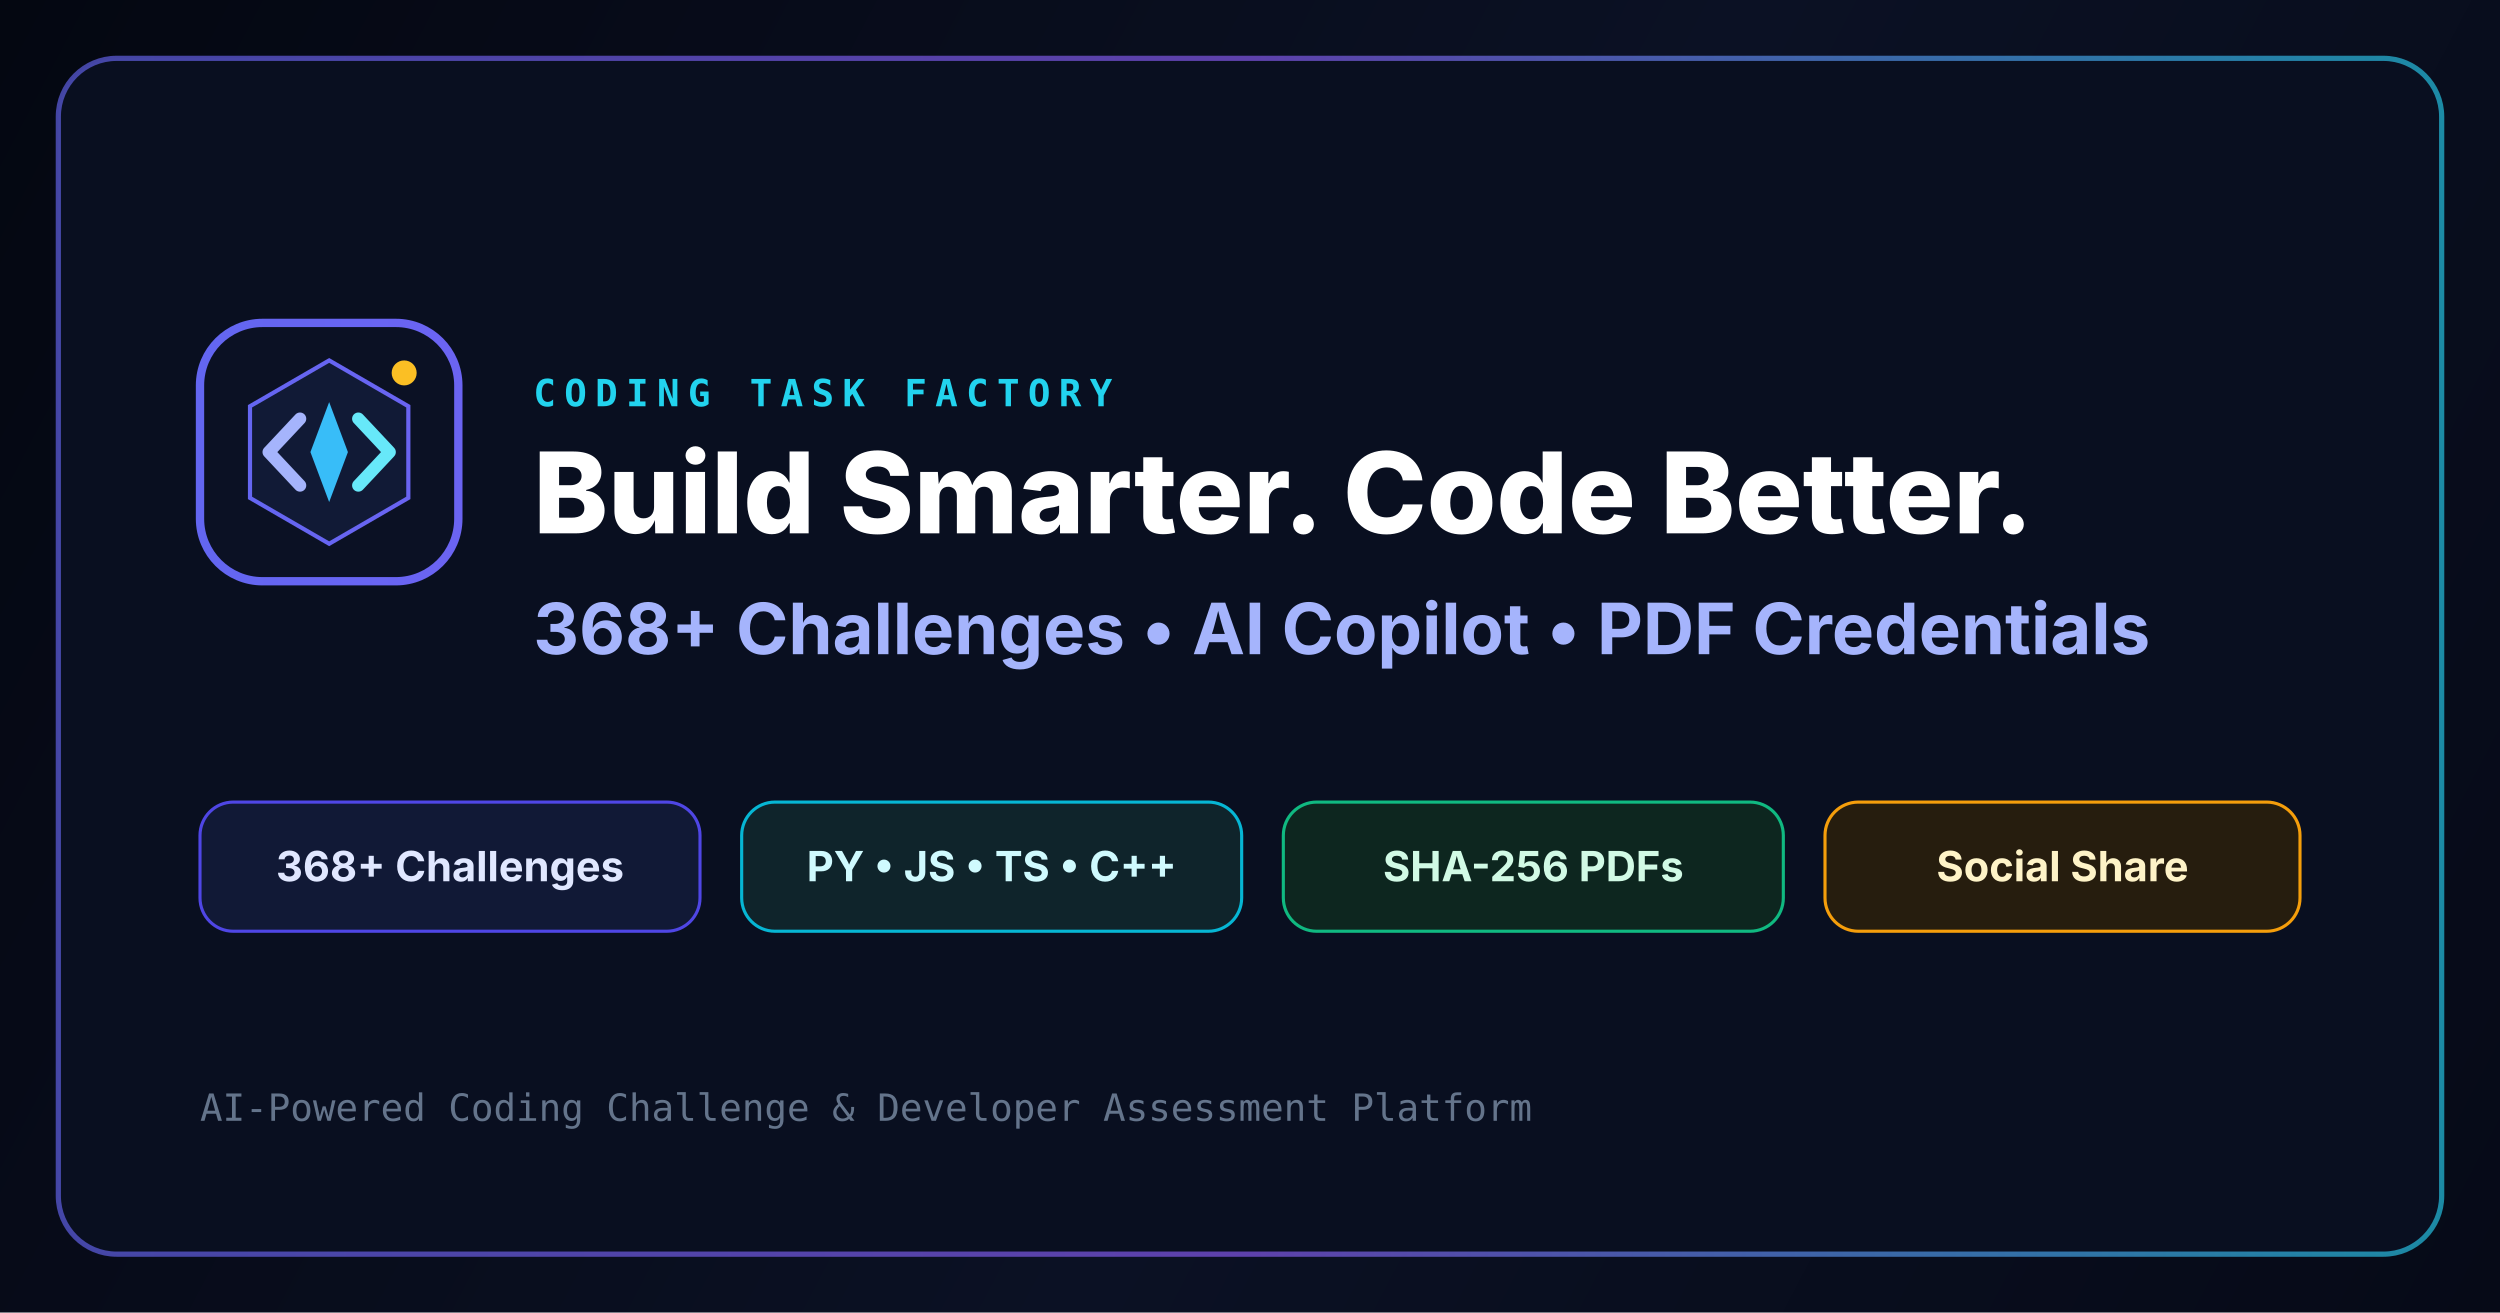
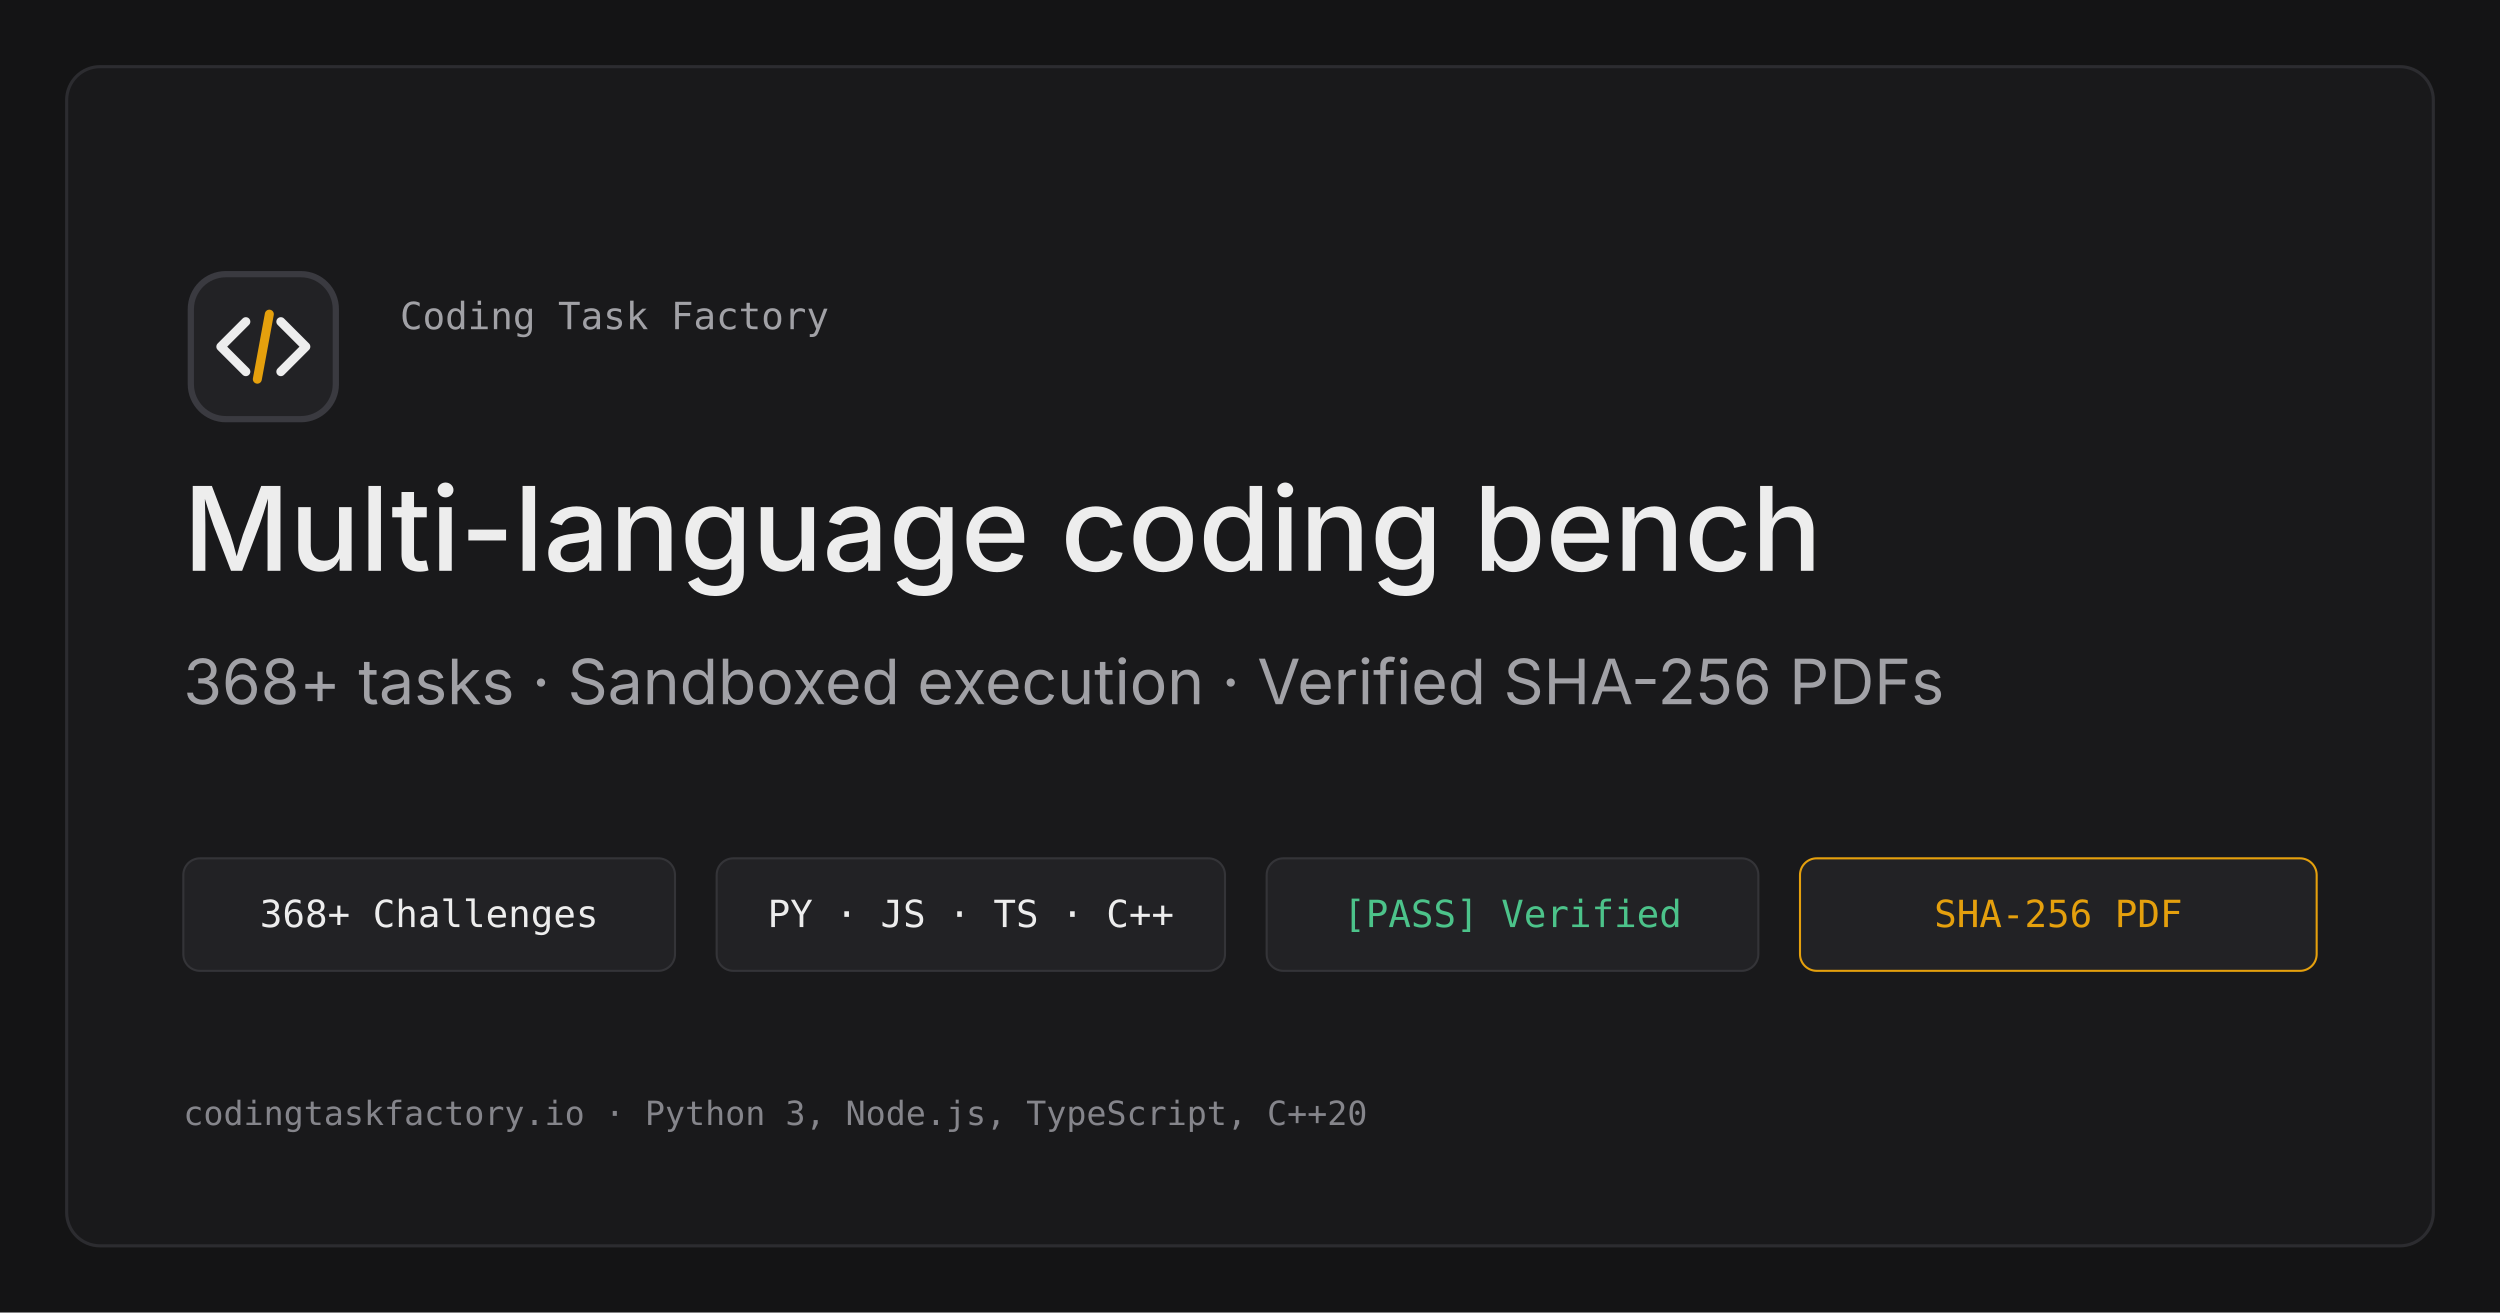
<svg xmlns="http://www.w3.org/2000/svg" width="1200" height="630" viewBox="0 0 1200 630" fill="none">
-   <defs>
-     <linearGradient id="ogBg" x1="0" y1="0" x2="1200" y2="630" gradientUnits="userSpaceOnUse">
-       <stop offset="0%" stop-color="#040711" />
-       <stop offset="55%" stop-color="#0B1124" />
-       <stop offset="100%" stop-color="#060A17" />
-     </linearGradient>
-     <linearGradient id="ogBorder" x1="0" y1="0" x2="1200" y2="0" gradientUnits="userSpaceOnUse">
-       <stop offset="0%" stop-color="#6366F1" />
-       <stop offset="50%" stop-color="#8B5CF6" />
-       <stop offset="100%" stop-color="#22D3EE" />
-     </linearGradient>
-   </defs>
-   <rect width="1200" height="630" fill="url(#ogBg)" />
-   <rect x="28" y="28" width="1144" height="574" rx="28" fill="#090F20" stroke="url(#ogBorder)" stroke-width="2.5" stroke-opacity="0.65" />
-   <g transform="translate(96, 155)">
-     <rect x="0" y="0" width="124" height="124" rx="30" fill="#0B1124" stroke="url(#ogBorder)" stroke-width="4" />
-     <polygon points="62,18 100,40 100,84 62,106 24,84 24,40" fill="#111A36" stroke="url(#ogBorder)" stroke-width="2" />
-     <path d="M48 46L33 62L48 78" stroke="#A5B4FC" stroke-width="6" stroke-linecap="round" stroke-linejoin="round" />
-     <path d="M76 46L91 62L76 78" stroke="#67E8F9" stroke-width="6" stroke-linecap="round" stroke-linejoin="round" />
-     <polygon points="62,38 71,62 62,86 53,62" fill="#38BDF8" />
-     <circle cx="98" cy="24" r="6" fill="#FBBF24" />
+   <rect width="1200" height="630" fill="#141415" />
+   <rect x="32" y="32" width="1136" height="566" rx="16" fill="#19191b" stroke="#2c2c30" stroke-width="1.5" />
+   <g transform="translate(88, 128) scale(2.4)">
+     <rect x="1.5" y="1.5" width="29" height="29" rx="7" fill="#222225" stroke="#3a3a40" stroke-width="1.25" />
+     <path d="M12.5 11L7.5 16L12.5 21" stroke="#ededed" stroke-width="1.8" stroke-linecap="round" stroke-linejoin="round" />
+     <path d="M19.5 11L24.5 16L19.5 21" stroke="#ededed" stroke-width="1.8" stroke-linecap="round" stroke-linejoin="round" />
+     <line x1="17.2" y1="9.5" x2="14.8" y2="22.5" stroke="#e5a00d" stroke-width="1.8" stroke-linecap="round" />
  </g>
-   <text x="256" y="195" fill="#22D3EE" font-family="ui-monospace, monospace" font-size="18" font-weight="700" letter-spacing="4">CODING TASK FACTORY</text>
-   <text x="256" y="256" fill="#FFFFFF" font-family="-apple-system, BlinkMacSystemFont, 'Segoe UI', sans-serif" font-size="54" font-weight="800">Build Smarter. Code Better.</text>
-   <text x="256" y="314" fill="#A5B4FC" font-family="-apple-system, BlinkMacSystemFont, 'Segoe UI', sans-serif" font-size="34" font-weight="700">368+ Challenges • AI Copilot • PDF Credentials</text>
-   <g transform="translate(96, 385)" font-family="-apple-system, BlinkMacSystemFont, 'Segoe UI', sans-serif" font-size="20" font-weight="700">
-     <rect x="0" y="0" width="240" height="62" rx="16" fill="#111936" stroke="#4F46E5" stroke-width="1.5" />
-     <text x="120" y="38" text-anchor="middle" fill="#E0E7FF">368+ Challenges</text>
-     <rect x="260" y="0" width="240" height="62" rx="16" fill="#0F242B" stroke="#06B6D4" stroke-width="1.5" />
-     <text x="380" y="38" text-anchor="middle" fill="#CFFAFE">PY • JS • TS • C++</text>
-     <rect x="520" y="0" width="240" height="62" rx="16" fill="#0D261F" stroke="#10B981" stroke-width="1.5" />
-     <text x="640" y="38" text-anchor="middle" fill="#D1FAE5">SHA-256 PDFs</text>
-     <rect x="780" y="0" width="228" height="62" rx="16" fill="#261D0E" stroke="#F59E0B" stroke-width="1.5" />
-     <text x="894" y="38" text-anchor="middle" fill="#FEF3C7">Social Share</text>
+   <text x="192" y="158" fill="#a1a1a6" font-family="'IBM Plex Mono', ui-monospace, monospace" font-size="18" font-weight="500">Coding Task Factory</text>
+   <text x="88" y="274" fill="#ededed" font-family="'IBM Plex Sans', -apple-system, BlinkMacSystemFont, sans-serif" font-size="56" font-weight="500">Multi-language coding bench</text>
+   <text x="88" y="338" fill="#a1a1a6" font-family="'IBM Plex Sans', -apple-system, BlinkMacSystemFont, sans-serif" font-size="30" font-weight="400">368+ tasks · Sandboxed execution · Verified SHA-256 PDFs</text>
+   <g transform="translate(88, 412)" font-family="'IBM Plex Mono', ui-monospace, monospace" font-size="18" font-weight="500">
+     <rect x="0" y="0" width="236" height="54" rx="8" fill="#222225" stroke="#343438" stroke-width="1" />
+     <text x="118" y="33" text-anchor="middle" fill="#ededed">368+ Challenges</text>
+     <rect x="256" y="0" width="244" height="54" rx="8" fill="#222225" stroke="#343438" stroke-width="1" />
+     <text x="378" y="33" text-anchor="middle" fill="#ededed">PY · JS · TS · C++</text>
+     <rect x="520" y="0" width="236" height="54" rx="8" fill="#222225" stroke="#343438" stroke-width="1" />
+     <text x="638" y="33" text-anchor="middle" fill="#4cc38a">[PASS] Verified</text>
+     <rect x="776" y="0" width="248" height="54" rx="8" fill="#222225" stroke="#e5a00d" stroke-width="1" />
+     <text x="900" y="33" text-anchor="middle" fill="#e5a00d">SHA-256 PDF</text>
  </g>
-   <text x="96" y="538" fill="#64748B" font-family="ui-monospace, monospace" font-size="18">AI-Powered Coding Challenge &amp; Developer Assessment Platform</text>
+   <text x="88" y="540" fill="#85858b" font-family="'IBM Plex Mono', ui-monospace, monospace" font-size="16">codingtaskfactory.io · Python 3, Node.js, TypeScript, C++20</text>
</svg>
